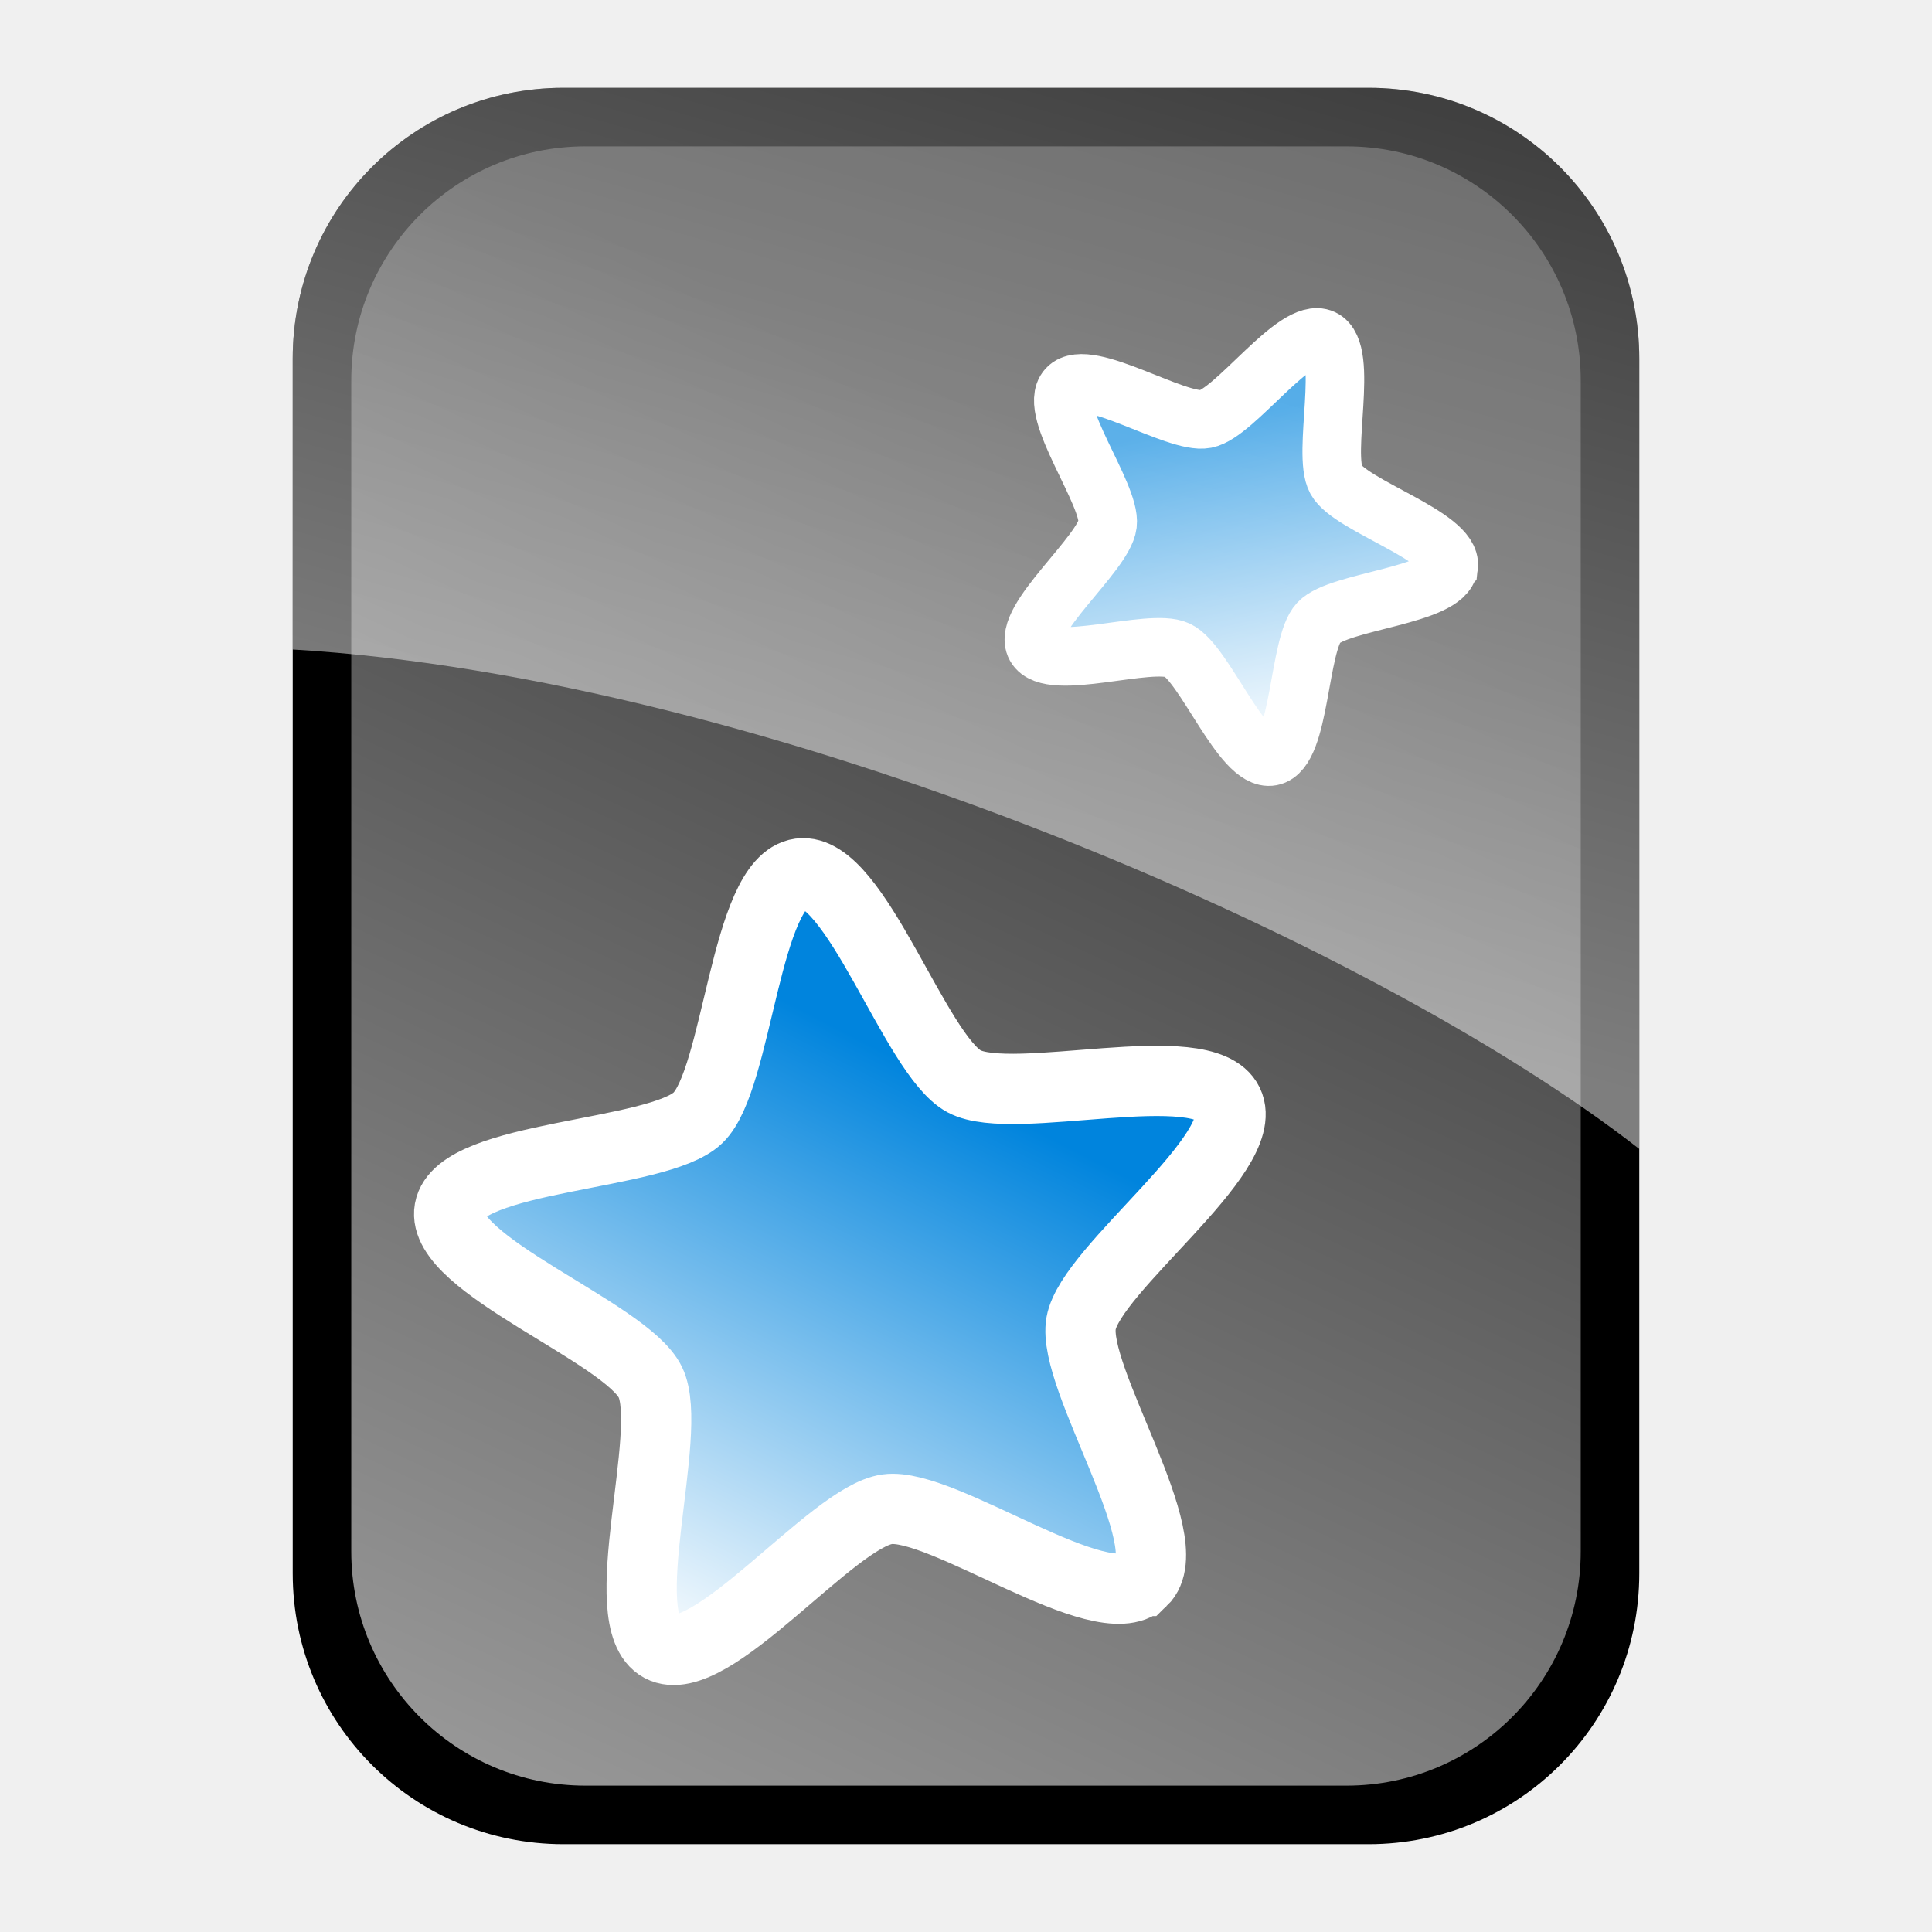
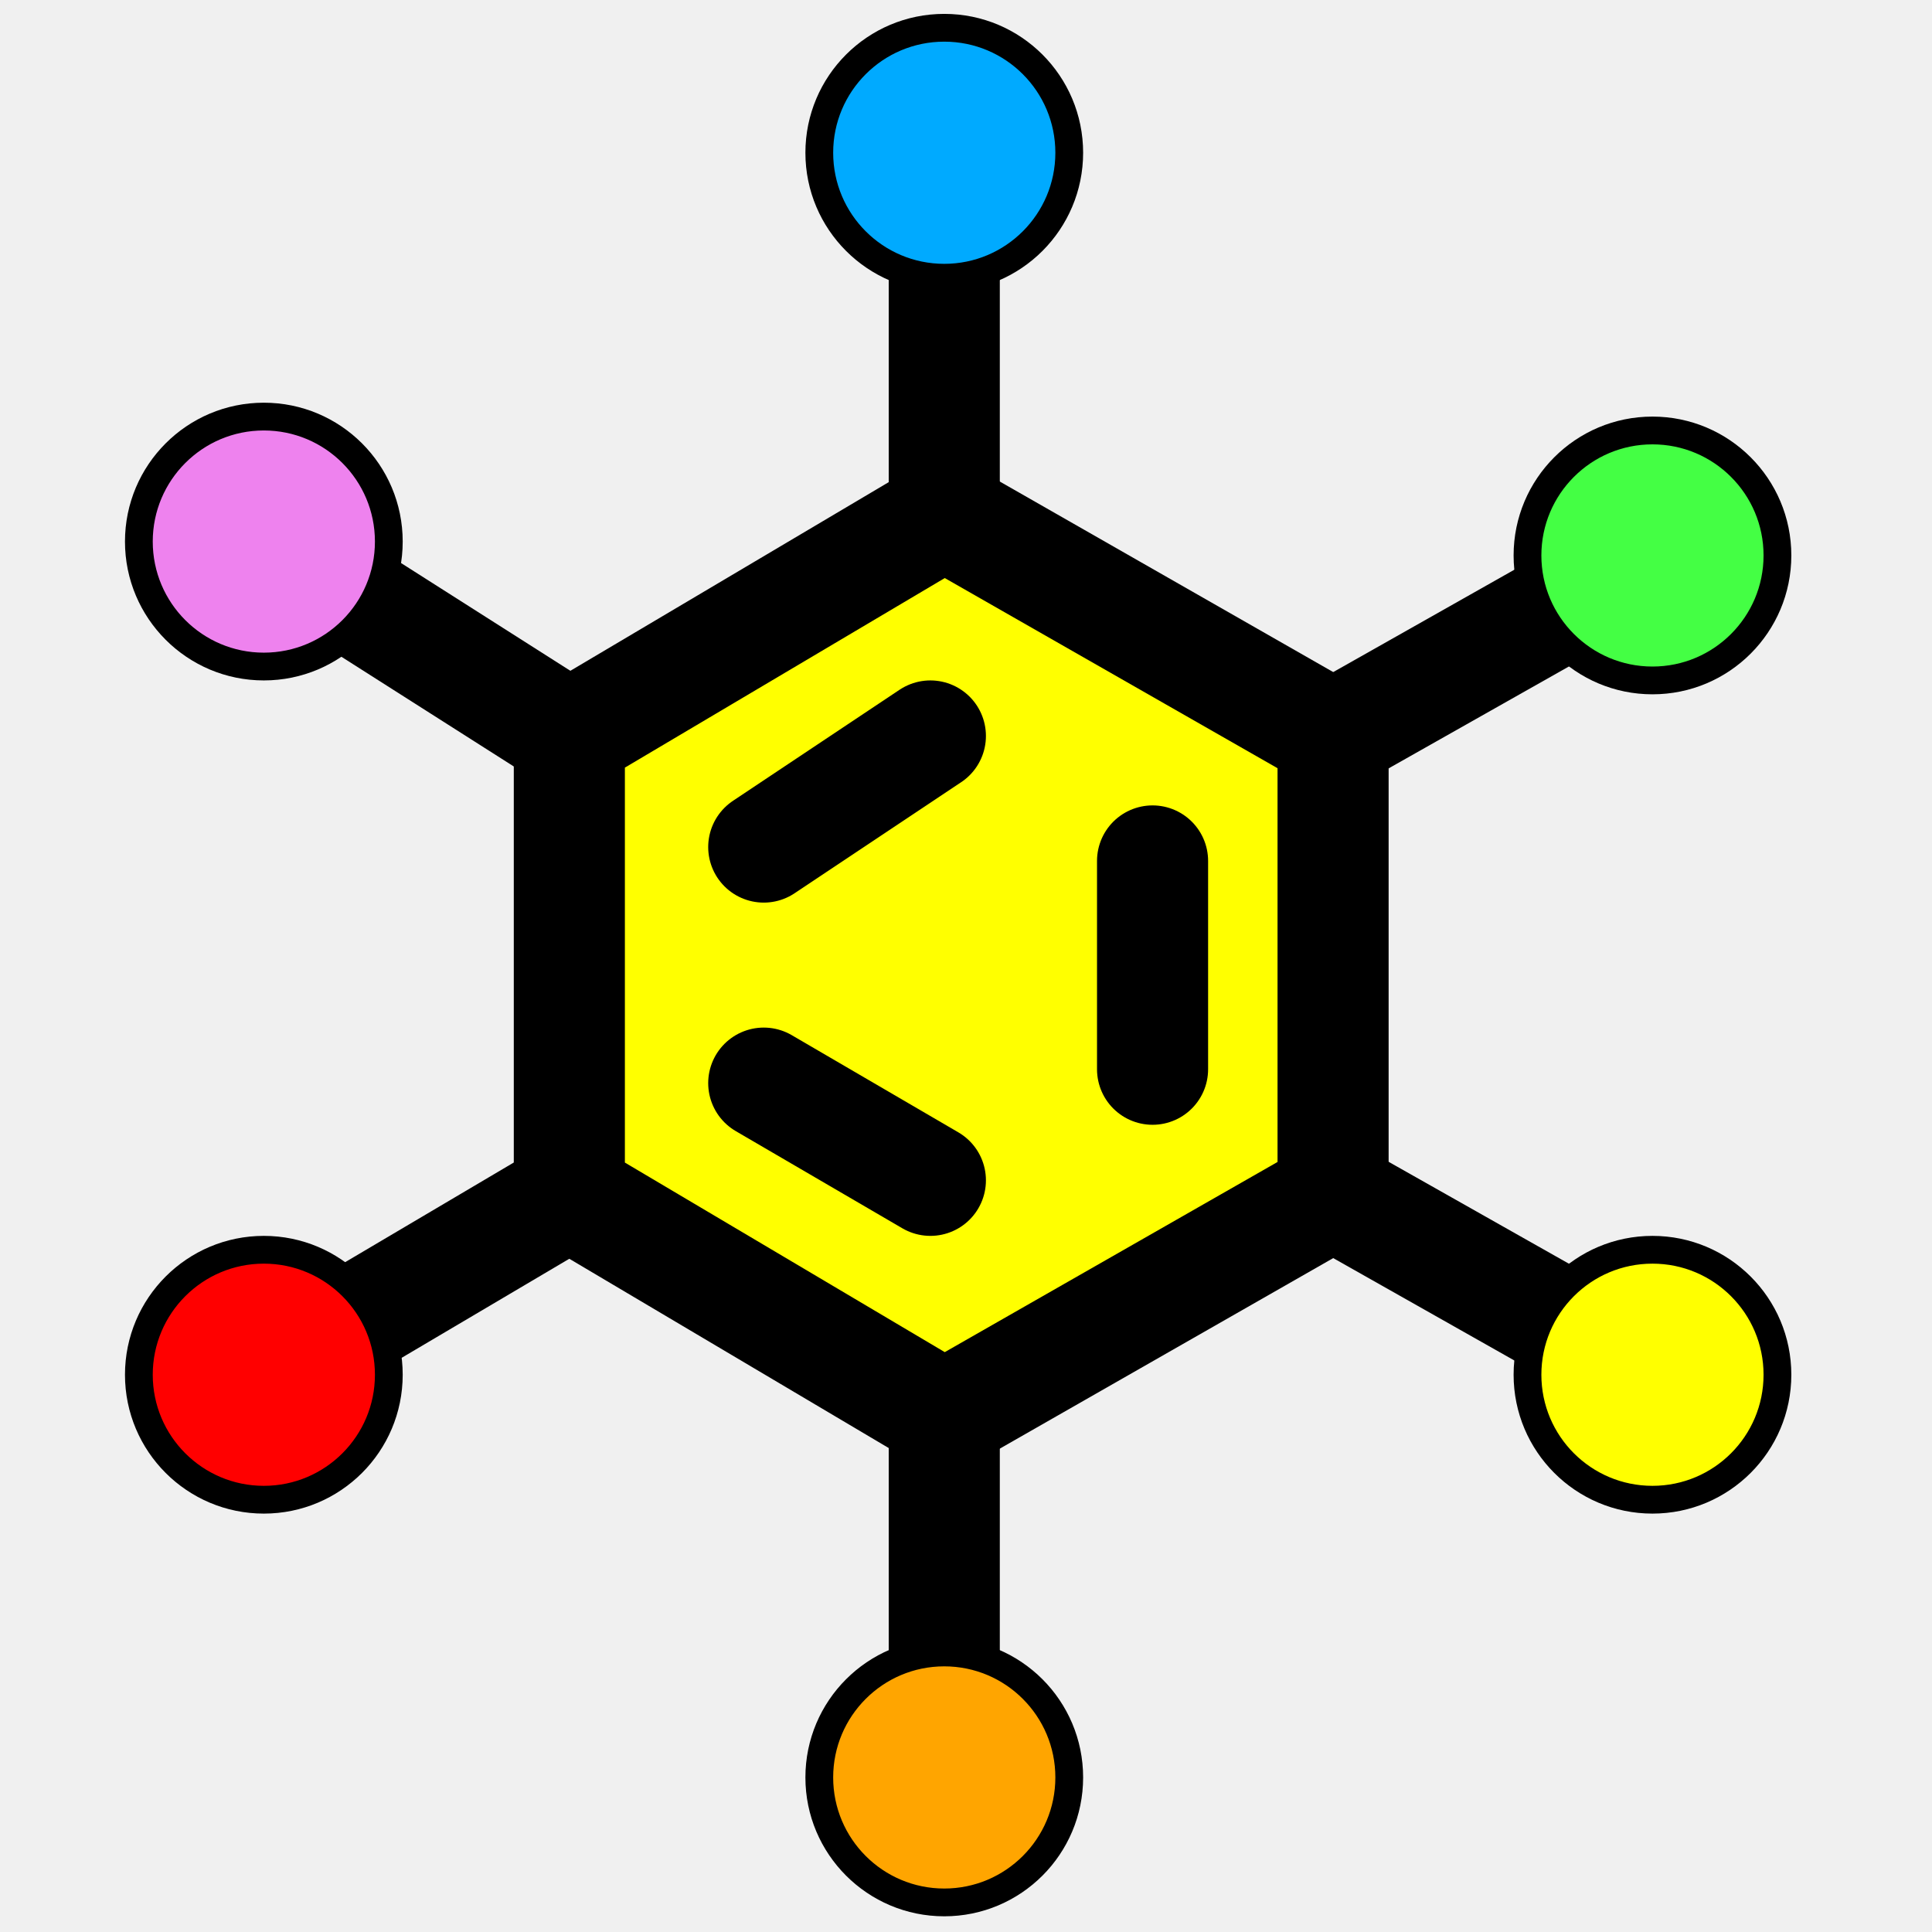
- <svg xmlns="http://www.w3.org/2000/svg" xmlns:xlink="http://www.w3.org/1999/xlink" width="33" height="33" id="svg3652" version="1.1">
-   <defs id="defs3654">
-     <linearGradient xlink:href="#linearGradient3769" id="linearGradient2973" gradientUnits="userSpaceOnUse" gradientTransform="matrix(0.954545,0,0,0.965517,1.704545,0.551724)" x1="15.5" y1="5.95" x2="4" y2="31" />
-     <linearGradient id="linearGradient3769">
-       <stop id="stop3771" offset="0" style="stop-color:#3c3c3c;stop-opacity:1" />
-       <stop id="stop3773" offset="1" style="stop-color:#9e9e9e;stop-opacity:1" />
-     </linearGradient>
-     <linearGradient xlink:href="#linearGradient4825" id="linearGradient2975" gradientUnits="userSpaceOnUse" x1="253.747" y1="412.83" x2="188" y2="542.333" />
-     <linearGradient id="linearGradient4825">
-       <stop id="stop4827" offset="0" style="stop-color:#0084dd;stop-opacity:1" />
-       <stop id="stop4829" offset="1" style="stop-color:white;stop-opacity:1" />
-     </linearGradient>
-     <linearGradient xlink:href="#linearGradient4825" id="linearGradient2977" gradientUnits="userSpaceOnUse" x1="253.747" y1="412.83" x2="188" y2="542.333" />
-     <linearGradient id="linearGradient3681">
-       <stop id="stop3683" offset="0" style="stop-color:#0084dd;stop-opacity:1" />
-       <stop id="stop3685" offset="1" style="stop-color:white;stop-opacity:1" />
-     </linearGradient>
-     <linearGradient xlink:href="#linearGradient4843" id="linearGradient2979" gradientUnits="userSpaceOnUse" gradientTransform="matrix(0.09240924,0,0,0.09240924,-5.65772,-25.6423)" x1="247" y1="441.862" x2="292" y2="282.362" />
-     <linearGradient id="linearGradient4843">
-       <stop style="stop-color:white;stop-opacity:0.494;" offset="0" id="stop4845" />
-       <stop style="stop-color:white;stop-opacity:0.251;" offset="1" id="stop4847" />
-     </linearGradient>
-     <linearGradient y2="282.362" x2="292" y1="441.862" x1="247" gradientTransform="matrix(0.09240924,0,0,0.09240924,-5.65772,-25.6423)" gradientUnits="userSpaceOnUse" id="linearGradient3698" xlink:href="#linearGradient4843" />
-     <linearGradient xlink:href="#linearGradient3769" id="linearGradient3094" gradientUnits="userSpaceOnUse" gradientTransform="matrix(0.954545,0,0,0.965517,1.704545,0.551724)" x1="15.5" y1="5.95" x2="4" y2="31" />
-     <linearGradient xlink:href="#linearGradient4825" id="linearGradient3096" gradientUnits="userSpaceOnUse" x1="253.747" y1="412.83" x2="188" y2="542.333" />
-     <linearGradient xlink:href="#linearGradient4825" id="linearGradient3098" gradientUnits="userSpaceOnUse" x1="253.747" y1="412.83" x2="188" y2="542.333" />
-     <linearGradient xlink:href="#linearGradient4843" id="linearGradient3100" gradientUnits="userSpaceOnUse" gradientTransform="matrix(0.09240924,0,0,0.09240924,-5.65772,-25.6423)" x1="247" y1="441.862" x2="292" y2="282.362" />
-     <linearGradient xlink:href="#linearGradient4843" id="linearGradient3103" gradientUnits="userSpaceOnUse" gradientTransform="matrix(0.09240924,0,0,0.09240924,-5.65772,-25.1423)" x1="247" y1="441.862" x2="292" y2="282.362" />
-     <linearGradient xlink:href="#linearGradient3769" id="linearGradient3109" gradientUnits="userSpaceOnUse" gradientTransform="matrix(0.954545,0,0,0.965517,1.704545,1020.414)" x1="15.5" y1="5.95" x2="4" y2="31" />
-   </defs>
-   <g id="layer1" transform="translate(0,-1019.362)">
-     <path style="fill:#000000;fill-opacity:1;stroke:none;display:inline" d="M 9.625 1.5 C 7.066 1.5 5 3.566 5 6.125 L 5 26.875 C 5 29.434 7.066 31.5 9.625 31.5 L 23.375 31.5 C 25.934 31.5 28 29.434 28 26.875 L 28 6.125 C 28 3.566 25.934 1.5 23.375 1.5 L 9.625 1.5 z " transform="translate(0,1019.362)" id="rect2802" />
-     <rect rx="4" ry="4" y="1021.862" x="6" height="28" width="21" id="rect4875" style="fill:url(#linearGradient3109);fill-opacity:1;stroke:none" />
-     <path style="fill:none;stroke:none" id="path4877" d="m 312.507,544.328 c -20.284,20.164 -45.835,-32.08 -74.199,-28.4 -29.323,3.804 -41.202,60.289 -67.508,46.787 -25.445,-13.06 16.346,-53.505 4.082,-79.343 -12.679,-26.713 -70.07,-20.555 -65.358,-49.746 4.558,-28.236 55.937,-0.988 76.721,-20.636 21.487,-20.313 -2.104,-72.992 27.115,-77.532 28.262,-4.391 18.225,52.894 43.335,66.589 25.959,14.158 68.77,-24.557 82.116,1.829 12.909,25.522 -44.674,33.678 -49.939,61.791 -5.443,29.064 44.606,57.816 23.635,78.662 z" transform="matrix(0.09169279,0.01148462,-0.01148462,0.09169279,1.24989,991.2422)" />
-     <path transform="matrix(0.07507522,4.398431e-4,-4.398431e-4,0.07507522,-2.36792,1006.938)" d="m 294.469,523.453 c -9.08,8.813 -45.575,-17.77 -58.101,-15.977 -12.527,1.793 -40.099,37.545 -51.287,31.633 -11.188,-5.913 2.817,-48.836 -2.759,-60.195 -5.576,-11.359 -48.099,-26.535 -45.933,-39.002 2.166,-12.467 47.316,-12.412 56.396,-21.225 9.08,-8.813 10.373,-53.945 22.899,-55.738 12.527,-1.793 26.426,41.164 37.614,47.077 11.188,5.913 54.51,-6.805 60.086,4.554 5.576,11.359 -30.984,37.853 -33.149,50.321 -2.166,12.467 23.316,49.739 14.236,58.552 z" id="path4879" style="fill:url(#linearGradient3096);fill-opacity:1;stroke:#ffffff;stroke-width:15.984;stroke-miterlimit:4;stroke-opacity:1;stroke-dasharray:none" />
-     <path style="fill:url(#linearGradient3098);fill-opacity:1;stroke:#ffffff;stroke-width:24.87;stroke-miterlimit:4;stroke-opacity:1;stroke-dasharray:none" id="path4889" d="m 294.469,523.453 c -9.08,8.813 -45.575,-17.77 -58.101,-15.977 -12.527,1.793 -40.099,37.545 -51.287,31.633 -11.188,-5.913 2.817,-48.836 -2.759,-60.195 -5.576,-11.359 -48.099,-26.535 -45.933,-39.002 2.166,-12.467 47.316,-12.412 56.396,-21.225 9.08,-8.813 10.373,-53.945 22.899,-55.738 12.527,-1.793 26.426,41.164 37.614,47.077 11.188,5.913 54.51,-6.805 60.086,4.554 5.576,11.359 -30.984,37.853 -33.149,50.321 -2.166,12.467 23.316,49.739 14.236,58.552 z" transform="matrix(0.03131375,-0.02522366,0.02522366,0.03131375,2.32085,1020.069)" />
-     <path style="fill:url(#linearGradient3103);fill-opacity:1;stroke:none;display:inline" d="M 9.625 1.5 C 7.066 1.5 5 3.566 5 6.125 L 5 11.094 C 13.08 11.574 23.412 16.045 28 19.625 L 28 6.125 C 28 3.566 25.934 1.5 23.375 1.5 L 9.625 1.5 z " transform="translate(0,1019.362)" id="path4881" />
+ <svg xmlns="http://www.w3.org/2000/svg" width="128" height="128">
+   <g stroke="black" stroke-width="8" stroke-linecap="round" stroke-linejoin="miter" fill="none" transform="scale(0.92,0.92) translate(5,8)">
+     <path d="M36,45 L63,29 91,45 91,78 63,94 36,78 Z" fill="yellow" />
+     <line x1="50" y1="53" x2="62" y2="45" />
+     <line x1="78" y1="54" x2="78" y2="69" />
+     <line x1="50" y1="70" x2="62" y2="77" />
+     <line x1="36" y1="45" x2="14" y2="31" />
+     <line x1="63" y1="29" x2="63" y2="3" />
+     <line x1="91" y1="45" x2="114" y2="32" />
+     <line x1="91" y1="78" x2="114" y2="91" />
+     <line x1="63" y1="94" x2="63" y2="120" />
+     <line x1="36" y1="78" x2="14" y2="91" />
+     <circle cx="14" cy="31" r="9" fill="violet" stroke-width="2" />
+     <circle cx="63" cy="3" r="9" fill="#00aaff" stroke-width="2" />
+     <circle cx="114" cy="32" r="9" fill="#44ff44" stroke-width="2" />
+     <circle cx="114" cy="91" r="9" fill="yellow" stroke-width="2" />
+     <circle cx="63" cy="120" r="9" fill="orange" stroke-width="2" />
+     <circle cx="14" cy="91" r="9" fill="red" stroke-width="2" />
  </g>
</svg>
